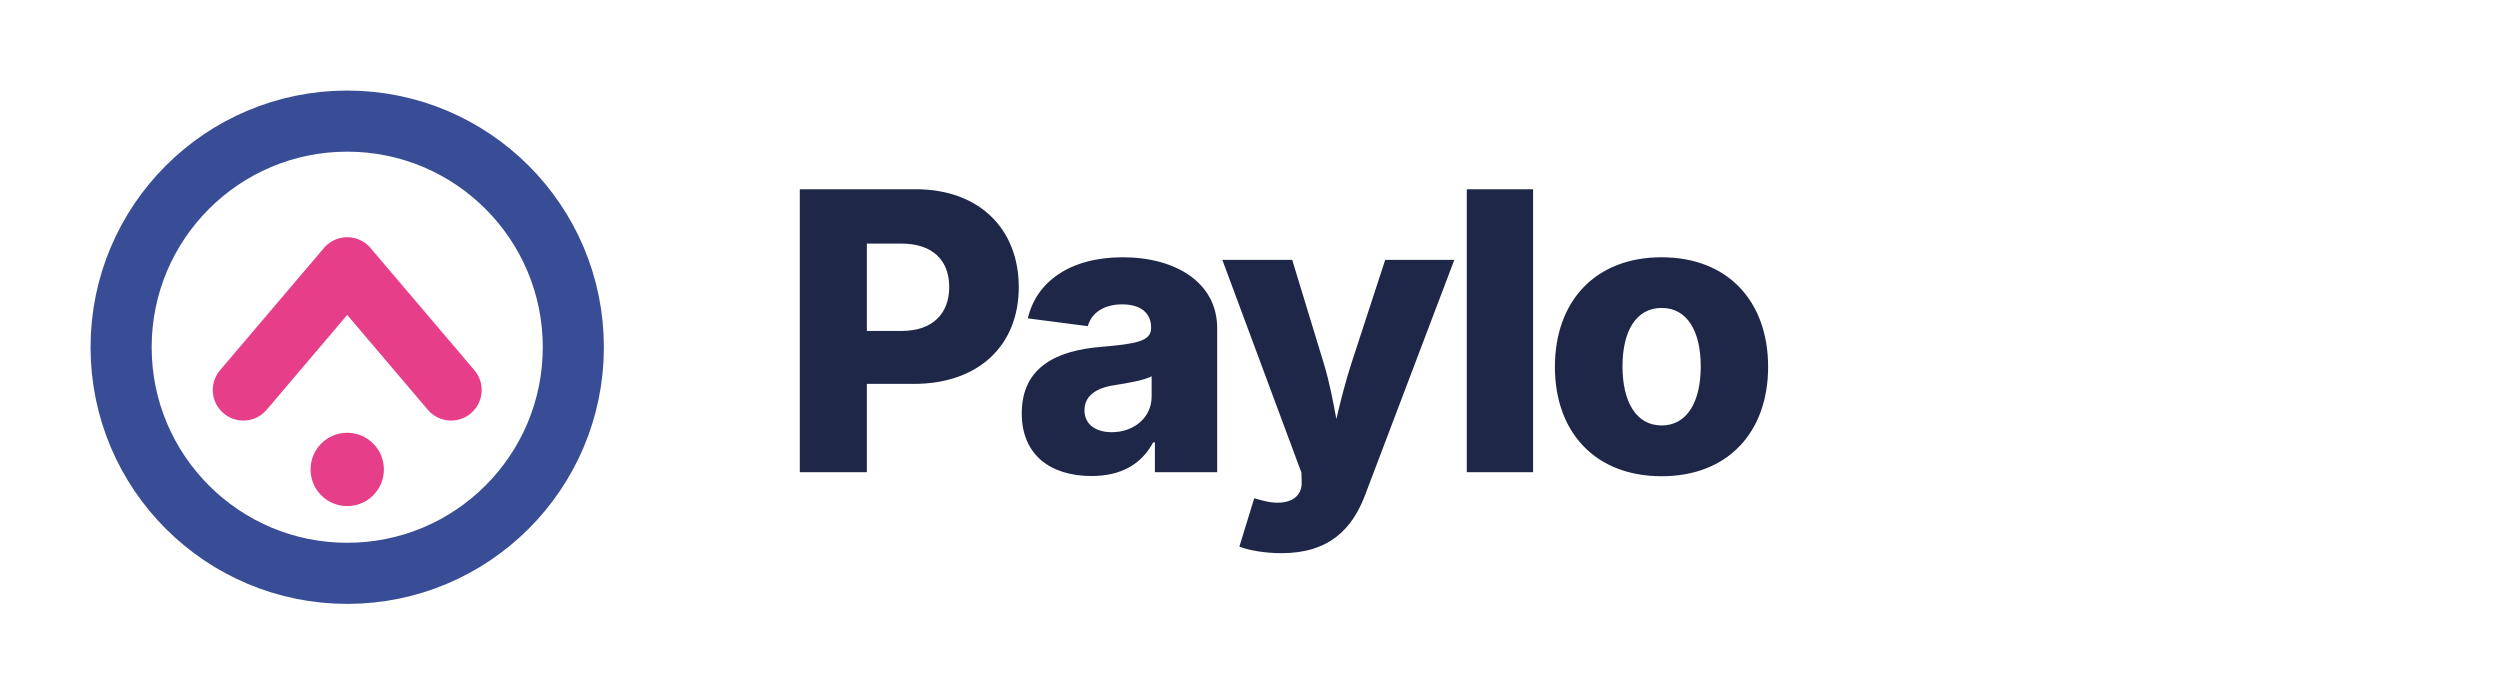
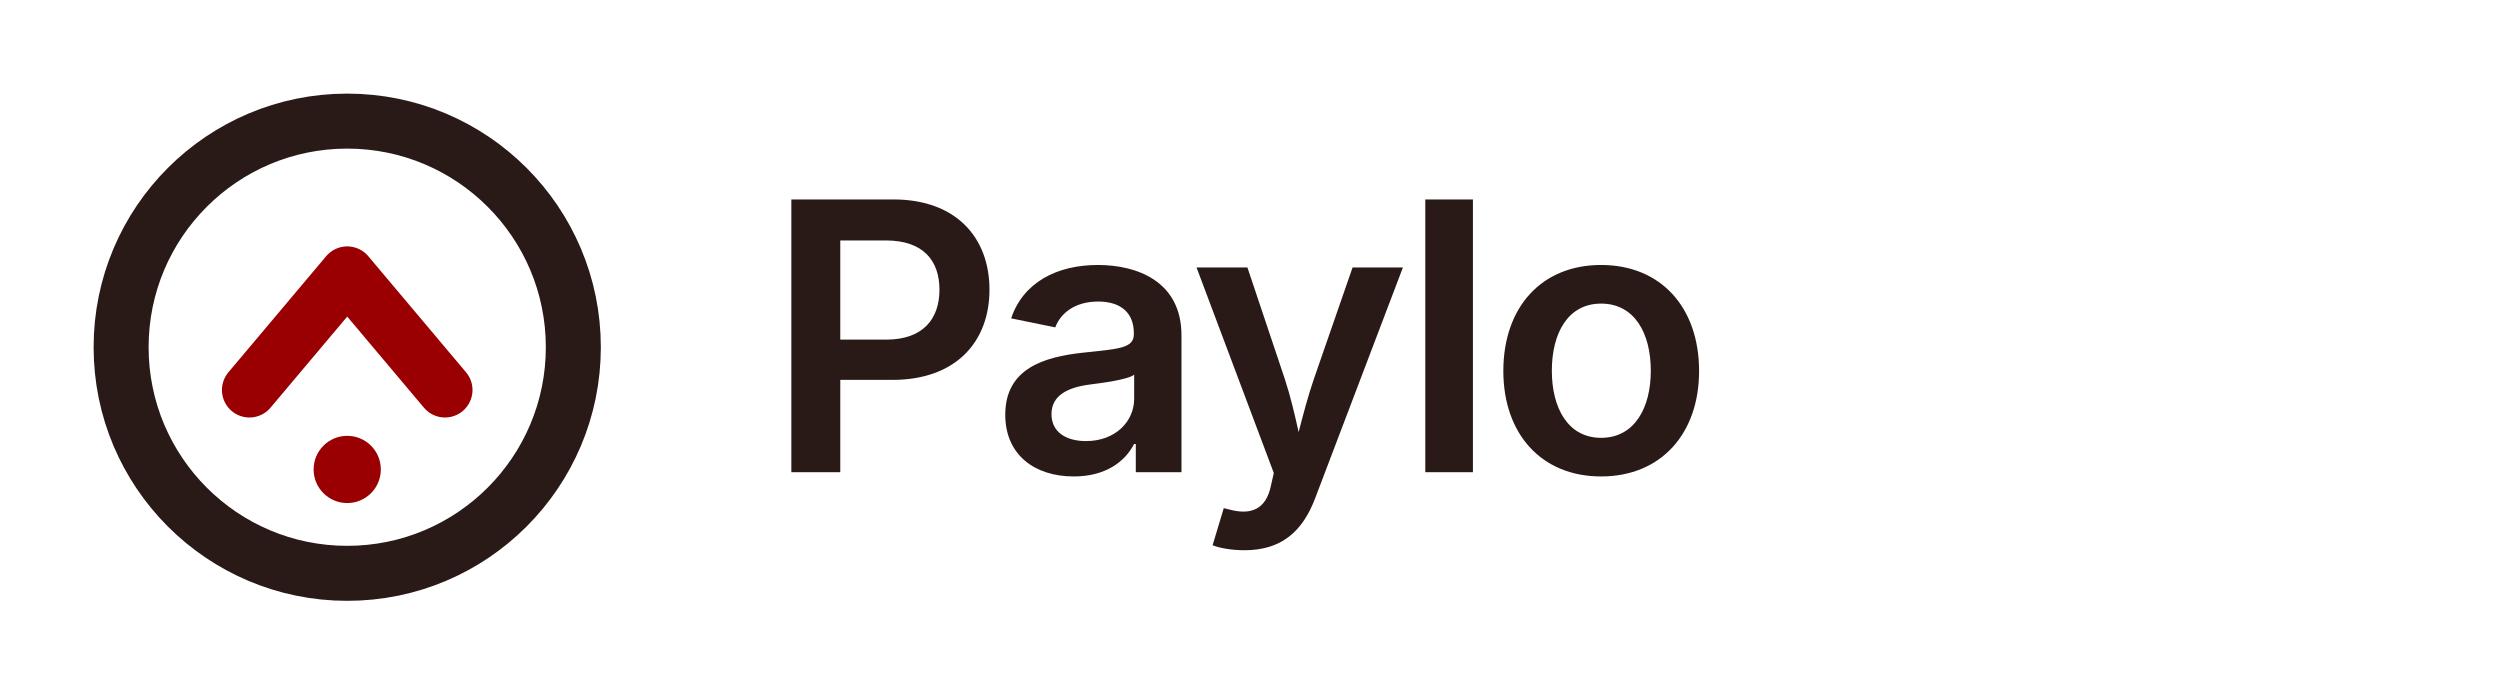
<svg xmlns="http://www.w3.org/2000/svg" viewBox="0 0 360 100" width="360" height="100" fill="none">
  <g transform="translate(6 6) scale(0.88)">
-     <circle cx="50" cy="50" r="37" stroke="#384D95" stroke-width="10" />
-     <path d="M33 57 L50 37 L67 57" stroke="#E63E88" stroke-width="10" stroke-linecap="round" stroke-linejoin="round" />
-     <circle cx="50" cy="70" r="6" fill="#E63E88" />
+     <circle cx="50" cy="50" r="37" stroke="#2A1A17" stroke-width="9" />
+     <path d="M34 57 L50 38 L66 57" stroke="#9A0002" stroke-width="9" stroke-linecap="round" stroke-linejoin="round" />
+     <circle cx="50" cy="70" r="5.5" fill="#9A0002" />
  </g>
-   <text x="112" y="68" font-family="Plus Jakarta Sans, Inter, system-ui, sans-serif" font-size="56" font-weight="800" letter-spacing="-2" fill="#1E2748">Paylo</text>
+   <text x="110" y="68" font-family="Plus Jakarta Sans, Inter, system-ui, sans-serif" font-size="54" font-weight="600" letter-spacing="-1.6" fill="#2A1A17">Paylo</text>
</svg>
